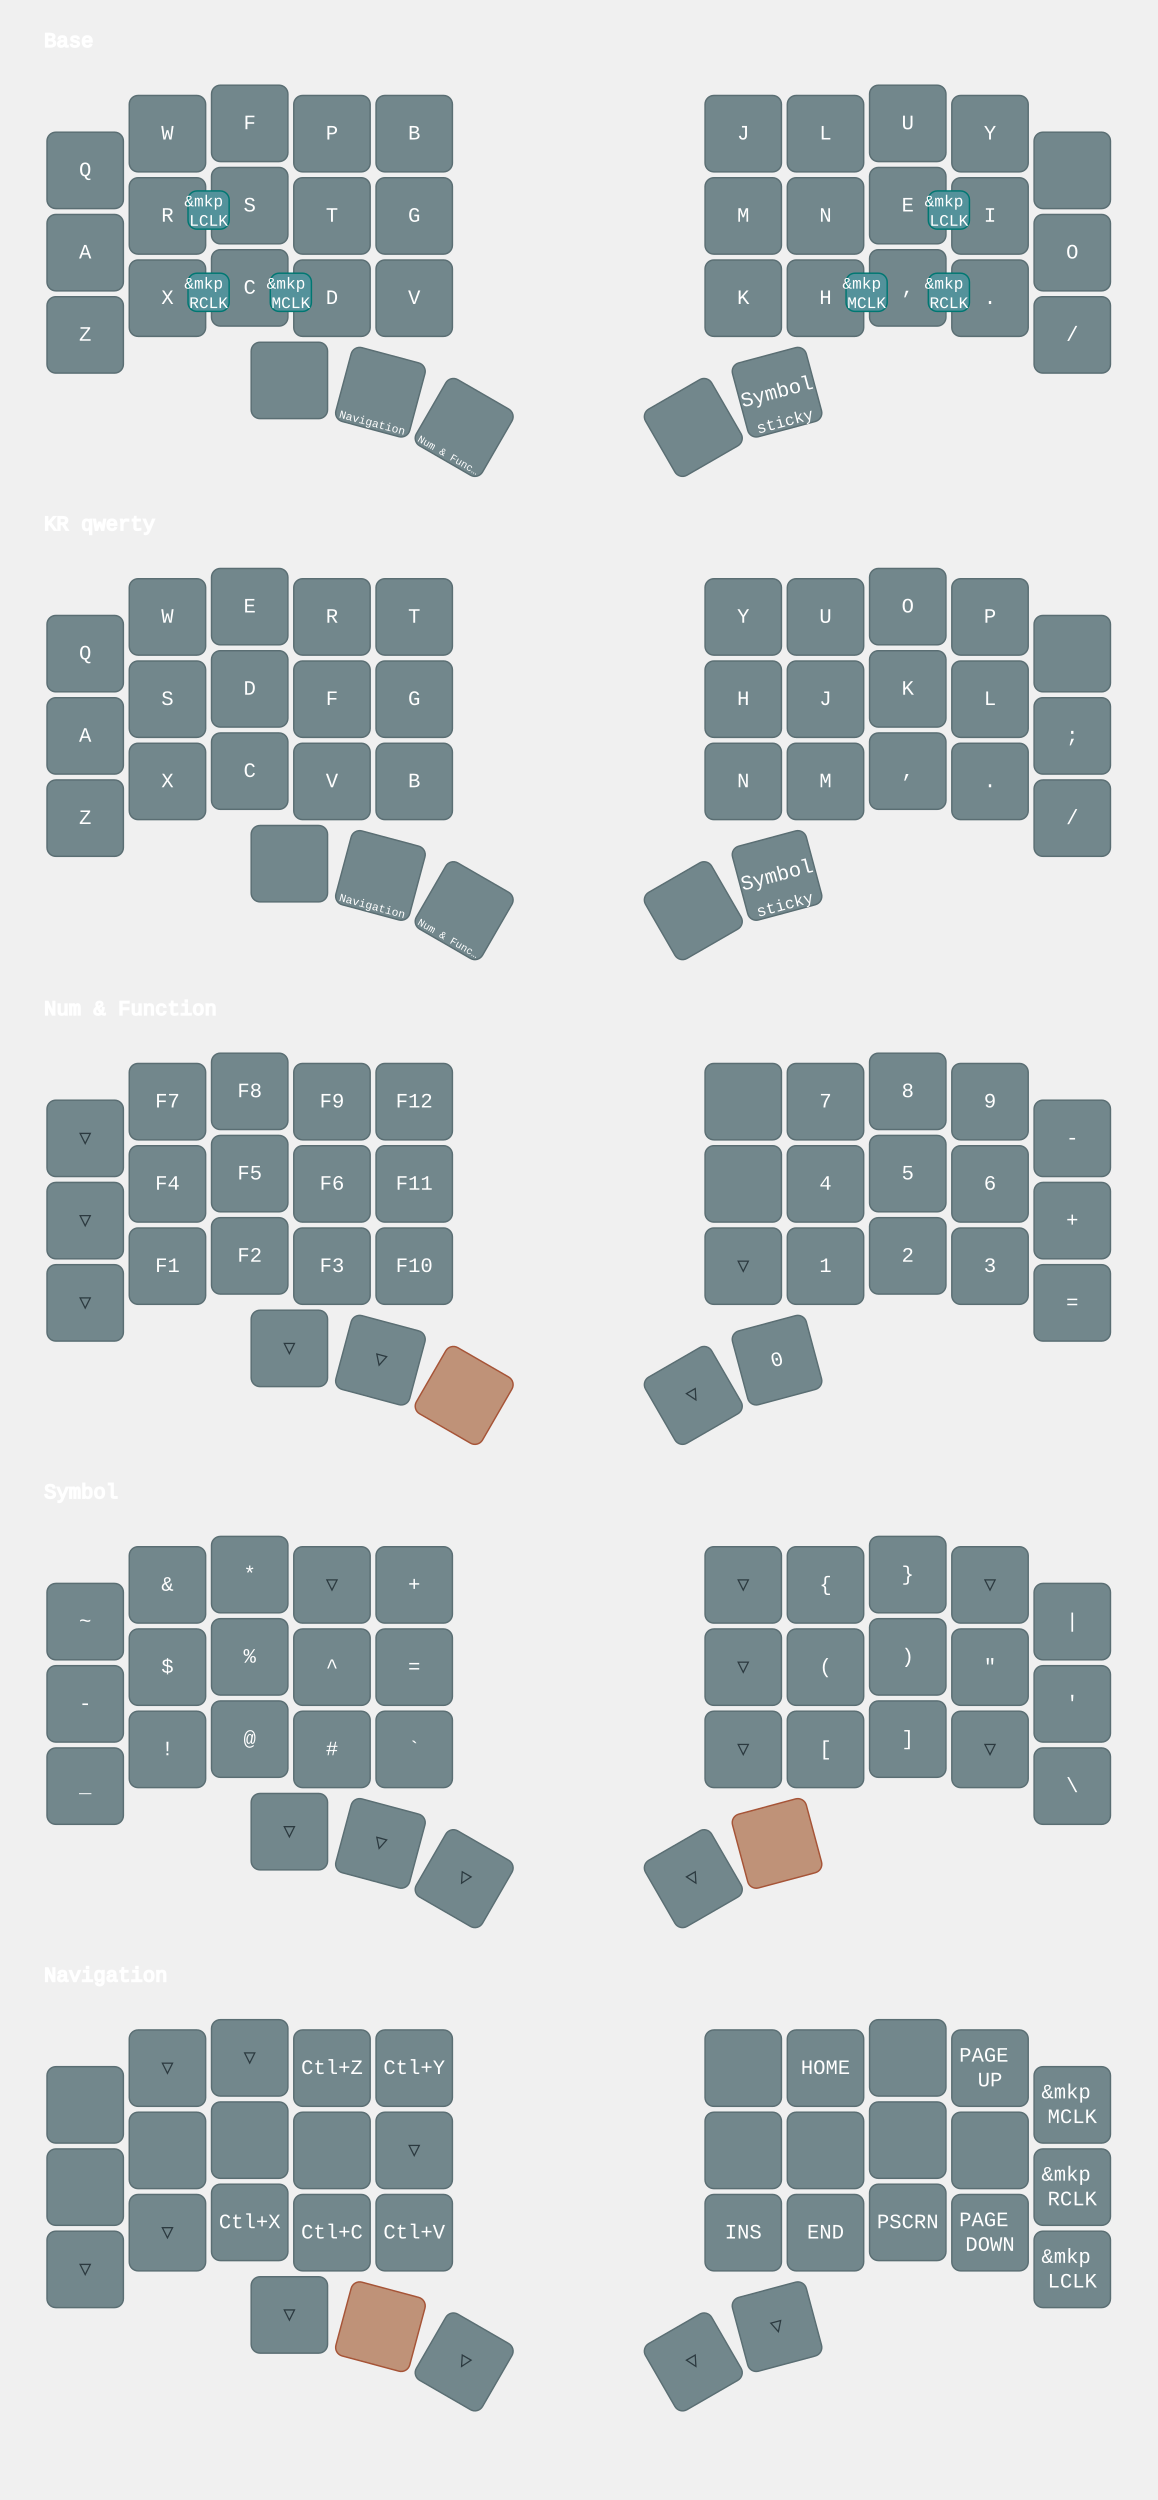
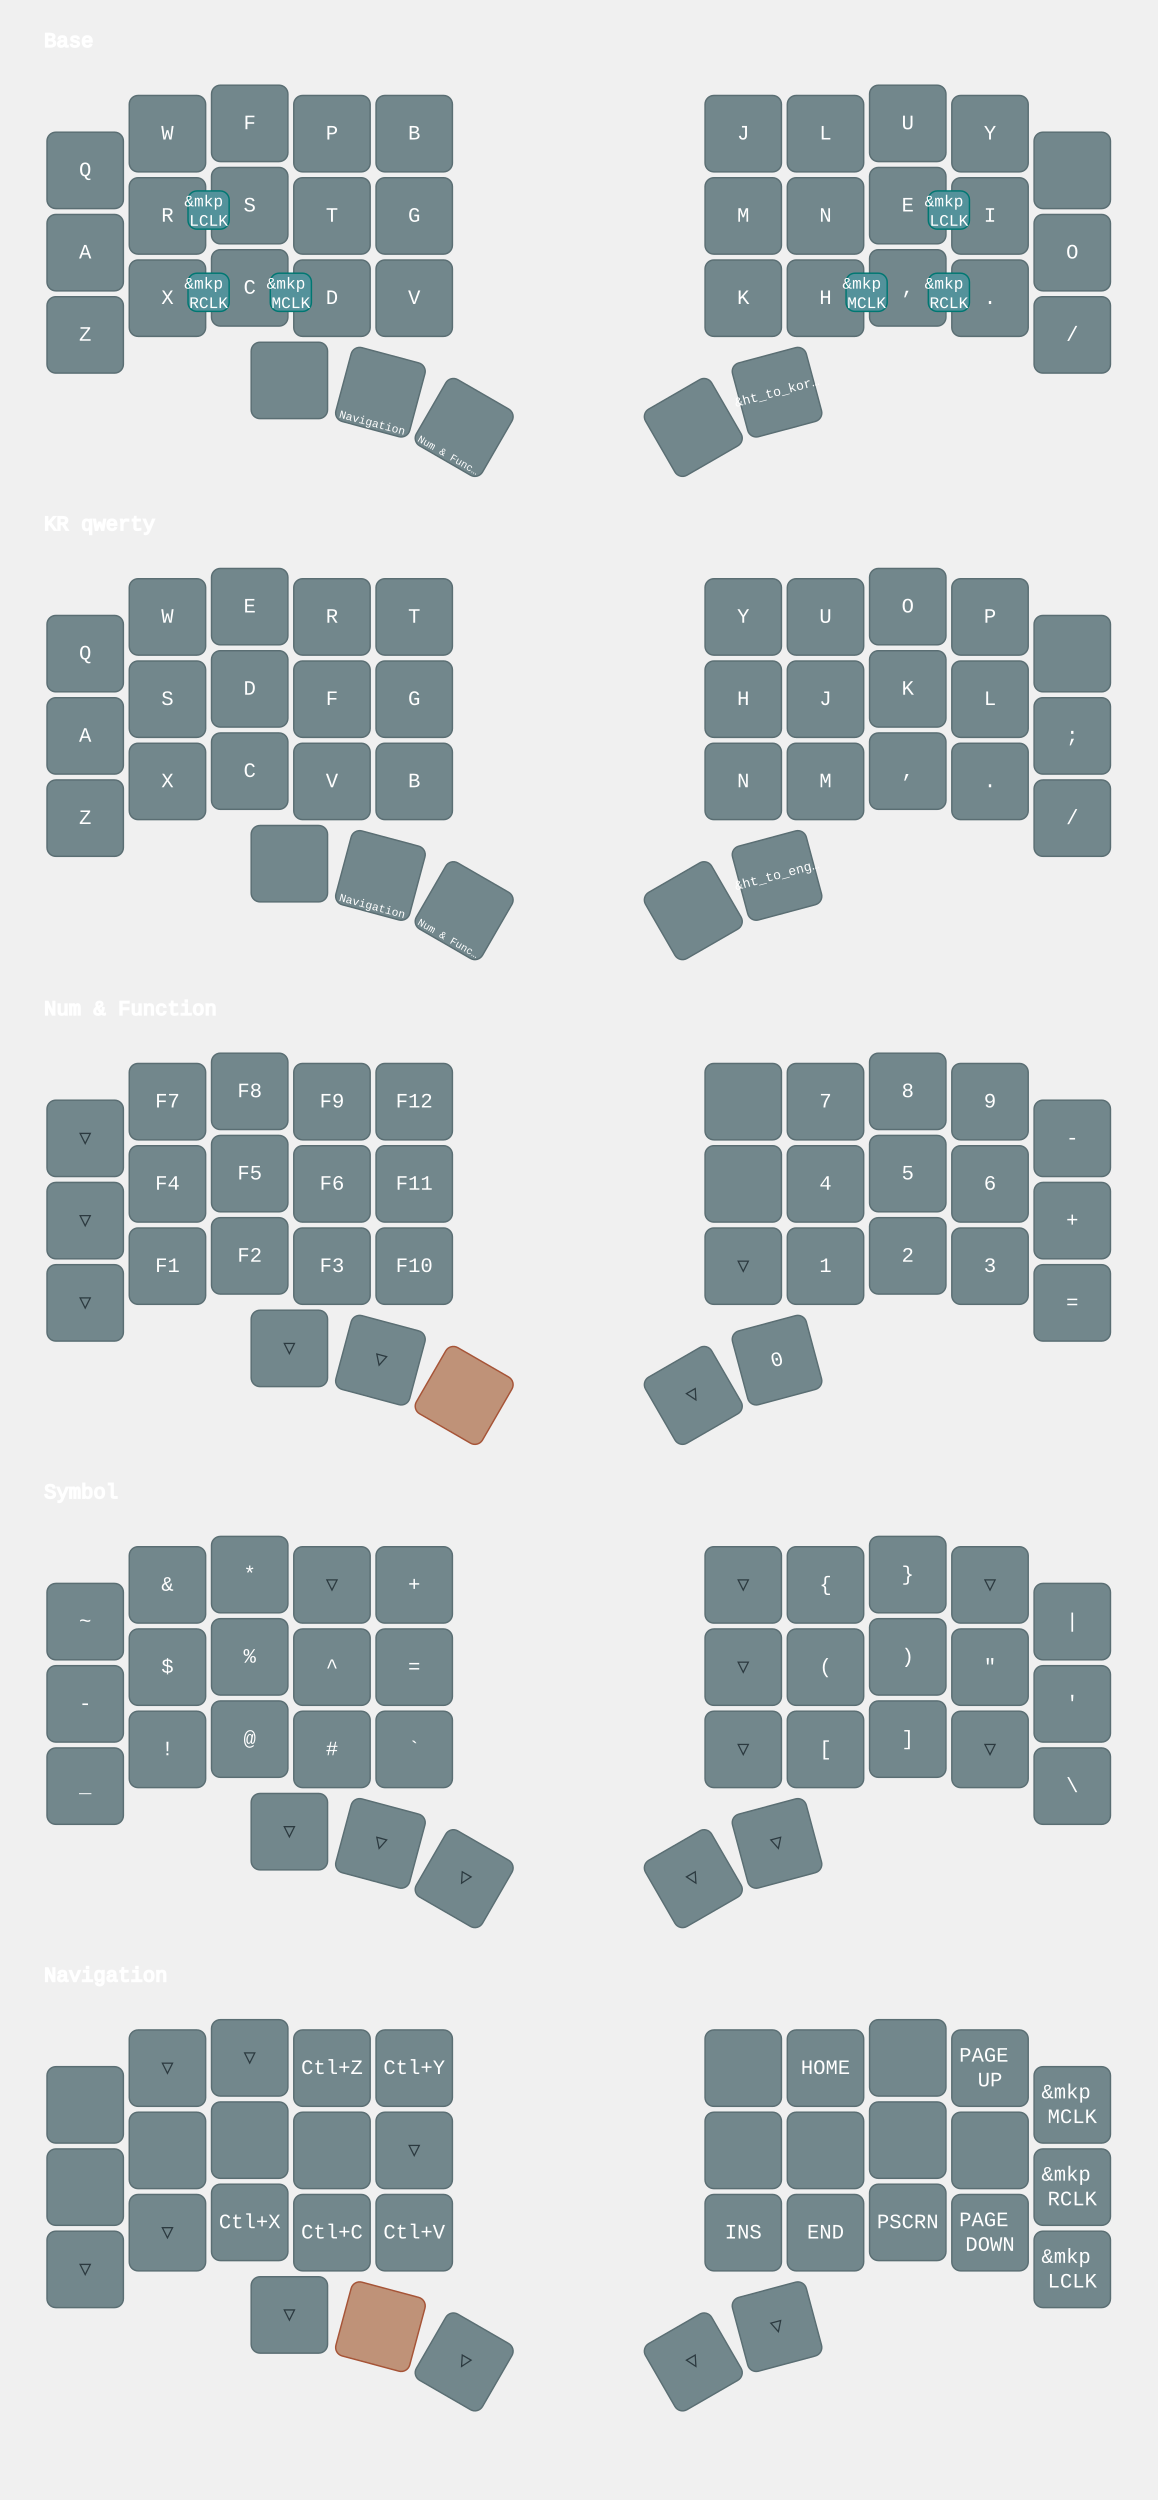
<svg xmlns="http://www.w3.org/2000/svg" xmlns:xlink="http://www.w3.org/1999/xlink" width="788" height="1702" viewBox="0 0 788 1702" class="keymap">
  <defs>/* start glyphs */
<svg id="mdi:apple-keyboard-caps">
      <svg id="mdi-apple-keyboard-caps" viewBox="0 0 24 24">
        <path d="M15,14V8H17.17L12,2.83L6.83,8H9V14H15M12,0L22,10H17V16H7V10H2L12,0M7,18H17V24H7V18M15,20H9V22H15V20Z" />
      </svg>
    </svg>
    <svg id="mdi:apple-keyboard-command">
      <svg id="mdi-apple-keyboard-command" viewBox="0 0 24 24">
        <path d="M6,2A4,4 0 0,1 10,6V8H14V6A4,4 0 0,1 18,2A4,4 0 0,1 22,6A4,4 0 0,1 18,10H16V14H18A4,4 0 0,1 22,18A4,4 0 0,1 18,22A4,4 0 0,1 14,18V16H10V18A4,4 0 0,1 6,22A4,4 0 0,1 2,18A4,4 0 0,1 6,14H8V10H6A4,4 0 0,1 2,6A4,4 0 0,1 6,2M16,18A2,2 0 0,0 18,20A2,2 0 0,0 20,18A2,2 0 0,0 18,16H16V18M14,10H10V14H14V10M6,16A2,2 0 0,0 4,18A2,2 0 0,0 6,20A2,2 0 0,0 8,18V16H6M8,6A2,2 0 0,0 6,4A2,2 0 0,0 4,6A2,2 0 0,0 6,8H8V6M18,8A2,2 0 0,0 20,6A2,2 0 0,0 18,4A2,2 0 0,0 16,6V8H18Z" />
      </svg>
    </svg>
    <svg id="mdi:apple-keyboard-control">
      <svg id="mdi-apple-keyboard-control" viewBox="0 0 24 24">
        <path d="M19.78,11.78L18.36,13.19L12,6.83L5.64,13.19L4.22,11.78L12,4L19.78,11.78Z" />
      </svg>
    </svg>
    <svg id="mdi:apple-keyboard-option">
      <svg id="mdi-apple-keyboard-option" viewBox="0 0 24 24">
        <path d="M3,4H9.11L16.15,18H21V20H14.88L7.84,6H3V4M14,4H21V6H14V4Z" />
      </svg>
    </svg>
    <svg id="mdi:apple-keyboard-shift">
      <svg id="mdi-apple-keyboard-shift" viewBox="0 0 24 24">
        <path d="M15,18V12H17.17L12,6.83L6.83,12H9V18H15M12,4L22,14H17V20H7V14H2L12,4Z" />
      </svg>
    </svg>
    <svg id="mdi:arrow-down-bold">
      <svg id="mdi-arrow-down-bold" viewBox="0 0 24 24">
        <path d="M9,4H15V12H19.84L12,19.84L4.16,12H9V4Z" />
      </svg>
    </svg>
    <svg id="mdi:arrow-left-bold">
      <svg id="mdi-arrow-left-bold" viewBox="0 0 24 24">
        <path d="M20,9V15H12V19.84L4.16,12L12,4.16V9H20Z" />
      </svg>
    </svg>
    <svg id="mdi:arrow-right-bold">
      <svg id="mdi-arrow-right-bold" viewBox="0 0 24 24">
        <path d="M4,15V9H12V4.16L19.84,12L12,19.84V15H4Z" />
      </svg>
    </svg>
    <svg id="mdi:arrow-up-bold">
      <svg id="mdi-arrow-up-bold" viewBox="0 0 24 24">
        <path d="M15,20H9V12H4.16L12,4.16L19.84,12H15V20Z" />
      </svg>
    </svg>
    <svg id="mdi:backspace">
      <svg id="mdi-backspace" viewBox="0 0 24 24">
        <path d="M22,3H7C6.31,3 5.77,3.35 5.41,3.88L0,12L5.41,20.11C5.77,20.64 6.31,21 7,21H22A2,2 0 0,0 24,19V5A2,2 0 0,0 22,3M19,15.59L17.59,17L14,13.41L10.41,17L9,15.59L12.59,12L9,8.41L10.41,7L14,10.59L17.59,7L19,8.41L15.41,12" />
      </svg>
    </svg>
    <svg id="mdi:backspace-reverse-outline">
      <svg id="mdi-backspace-reverse-outline" viewBox="0 0 24 24">
        <path d="M5,15.59L6.41,17L10,13.41L13.59,17L15,15.59L11.41,12L15,8.41L13.59,7L10,10.59L6.41,7L5,8.41L8.59,12L5,15.59M2,3A2,2 0 0,0 0,5V19A2,2 0 0,0 2,21H17C17.69,21 18.23,20.64 18.59,20.11L24,12L18.59,3.88C18.23,3.35 17.69,3 17,3H2M2,5H17L21.72,12L17,19H2V5Z" />
      </svg>
    </svg>
    <svg id="mdi:keyboard-esc">
      <svg id="mdi-keyboard-esc" viewBox="0 0 24 24">
        <path d="M1 7H7V9H3V11H7V13H3V15H7V17H1V7M11 7H15V9H11V11H13C14.11 11 15 11.9 15 13V15C15 16.11 14.11 17 13 17H9V15H13V13H11C9.9 13 9 12.11 9 11V9C9 7.9 9.9 7 11 7M19 7H21C22.11 7 23 7.9 23 9V10H21V9H19V15H21V14H23V15C23 16.11 22.11 17 21 17H19C17.9 17 17 16.11 17 15V9C17 7.9 17.9 7 19 7Z" />
      </svg>
    </svg>
    <svg id="mdi:keyboard-return">
      <svg id="mdi-keyboard-return" viewBox="0 0 24 24">
        <path d="M19,7V11H5.83L9.41,7.41L8,6L2,12L8,18L9.41,16.58L5.83,13H21V7H19Z" />
      </svg>
    </svg>
    <svg id="mdi:keyboard-space">
      <svg id="mdi-keyboard-space" viewBox="0 0 24 24">
        <path d="M3 15H5V19H19V15H21V19C21 20.1 20.1 21 19 21H5C3.9 21 3 20.1 3 19V15Z" />
      </svg>
    </svg>
    <svg id="mdi:keyboard-tab">
      <svg id="mdi-keyboard-tab" viewBox="0 0 24 24">
        <path d="M20,18H22V6H20M11.59,7.41L15.17,11H1V13H15.17L11.59,16.58L13,18L19,12L13,6L11.59,7.41Z" />
      </svg>
    </svg>
  </defs>/* end glyphs */
<style>/* inherit to force styles through use tags */
svg path {
    fill: inherit;
}

/* font and background color specifications */
svg.keymap {
    font-family: Menlo,SFMono-Regular,Consolas,Liberation Mono,monospace;
    font-size: 14px;
    font-kerning: normal;
    text-rendering: optimizeLegibility;
    fill: #FFF;
    background: #141F26;
}

/* default key styling */
rect.key {
    fill: #72878C;
    stroke: #5A6E73;
    stroke-width: 1;
}

/* default key side styling, only used is draw_key_sides is set */
rect.side {
    filter: brightness(90%);
}

/* color accent for combo boxes */
rect.combo, rect.combo-separate {
    fill: #54929b;
    stroke: #007772;
}

/* color accent for held keys */
rect.held, rect.combo.held {
    stroke: #A65437;
    fill: #BF9278;
    line-height: 2;
}

/* color accent for ghost (optional) keys */
rect.ghost, rect.combo.ghost {
    stroke-dasharray: 4, 4;
    stroke-width: 2;
}

text {
    text-anchor: middle;
    dominant-baseline: middle;
}

/* styling for layer labels */
text.label {
    text-anchor: start;
    stroke: white;
    paint-order: stroke;
}

/* styling for combo tap, and key hold/shifted label text */
text.combo, text.hold, text.shifted {
    font-size: 11px;
}

text.hold {
    text-anchor: middle;
    dominant-baseline: auto;
}

text.shifted {
    text-anchor: middle;
    dominant-baseline: hanging;
}

/* styling for hold/shifted label text in combo box */
text.combo.hold, text.combo.shifted {
    font-size: 8px;
}

/* lighter symbol for transparent keys */
text.trans {
    fill: #2C3A40;
}

/* styling for combo dendrons */
path.combo {
    stroke-width: 1;
    stroke: gray;
    fill: none;
}

/* Start Tabler Icons Cleanup */
/* cannot use height/width with glyphs */
.icon-tabler &gt; path {
    fill: inherit;
    stroke: inherit;
    stroke-width: 2;
}
/* hide tabler's default box */
.icon-tabler &gt; path[stroke="none"][fill="none"] {
    visibility: hidden;
}
/* End Tabler Icons Cleanup */
</style>
  <g transform="translate(30, 0)" class="layer-Base">
    <text x="0" y="28" class="label" id="Base">Base</text>
    <g transform="translate(0, 56)">
      <g transform="translate(28, 60)" class="key keypos-0">
        <rect rx="6" ry="6" x="-26" y="-26" width="52" height="52" class="key" />
        <text x="0" y="0" class="key tap">Q</text>
      </g>
      <g transform="translate(84, 35)" class="key keypos-1">
        <rect rx="6" ry="6" x="-26" y="-26" width="52" height="52" class="key" />
        <text x="0" y="0" class="key tap">W</text>
      </g>
      <g transform="translate(140, 28)" class="key keypos-2">
        <rect rx="6" ry="6" x="-26" y="-26" width="52" height="52" class="key" />
        <text x="0" y="0" class="key tap">F</text>
      </g>
      <g transform="translate(196, 35)" class="key keypos-3">
        <rect rx="6" ry="6" x="-26" y="-26" width="52" height="52" class="key" />
        <text x="0" y="0" class="key tap">P</text>
      </g>
      <g transform="translate(252, 35)" class="key keypos-4">
        <rect rx="6" ry="6" x="-26" y="-26" width="52" height="52" class="key" />
        <text x="0" y="0" class="key tap">B</text>
      </g>
      <g transform="translate(476, 35)" class="key keypos-5">
        <rect rx="6" ry="6" x="-26" y="-26" width="52" height="52" class="key" />
        <text x="0" y="0" class="key tap">J</text>
      </g>
      <g transform="translate(532, 35)" class="key keypos-6">
        <rect rx="6" ry="6" x="-26" y="-26" width="52" height="52" class="key" />
        <text x="0" y="0" class="key tap">L</text>
      </g>
      <g transform="translate(588, 28)" class="key keypos-7">
        <rect rx="6" ry="6" x="-26" y="-26" width="52" height="52" class="key" />
        <text x="0" y="0" class="key tap">U</text>
      </g>
      <g transform="translate(644, 35)" class="key keypos-8">
        <rect rx="6" ry="6" x="-26" y="-26" width="52" height="52" class="key" />
        <text x="0" y="0" class="key tap">Y</text>
      </g>
      <g transform="translate(700, 60)" class="key backspace keypos-9">
        <rect rx="6" ry="6" x="-26" y="-26" width="52" height="52" class="key backspace" />
        <use href="#mdi:backspace" xlink:href="#mdi:backspace" x="-7" y="-7" height="14" width="14.0" class="key backspace tap glyph mdi:backspace" />
      </g>
      <g transform="translate(28, 116)" class="key keypos-10">
        <rect rx="6" ry="6" x="-26" y="-26" width="52" height="52" class="key" />
        <text x="0" y="0" class="key tap">A</text>
        <use href="#mdi:apple-keyboard-command" xlink:href="#mdi:apple-keyboard-command" x="-6" y="12" height="12" width="12.0" class="key hold glyph mdi:apple-keyboard-command" />
      </g>
      <g transform="translate(84, 91)" class="key keypos-11">
        <rect rx="6" ry="6" x="-26" y="-26" width="52" height="52" class="key" />
        <text x="0" y="0" class="key tap">R</text>
        <use href="#mdi:apple-keyboard-option" xlink:href="#mdi:apple-keyboard-option" x="-6" y="12" height="12" width="12.0" class="key hold glyph mdi:apple-keyboard-option" />
      </g>
      <g transform="translate(140, 84)" class="key keypos-12">
        <rect rx="6" ry="6" x="-26" y="-26" width="52" height="52" class="key" />
        <text x="0" y="0" class="key tap">S</text>
        <use href="#mdi:apple-keyboard-control" xlink:href="#mdi:apple-keyboard-control" x="-6" y="12" height="12" width="12.0" class="key hold glyph mdi:apple-keyboard-control" />
      </g>
      <g transform="translate(196, 91)" class="key keypos-13">
        <rect rx="6" ry="6" x="-26" y="-26" width="52" height="52" class="key" />
        <text x="0" y="0" class="key tap">T</text>
        <use href="#mdi:apple-keyboard-shift" xlink:href="#mdi:apple-keyboard-shift" x="-6" y="12" height="12" width="12.0" class="key hold glyph mdi:apple-keyboard-shift" />
      </g>
      <g transform="translate(252, 91)" class="key keypos-14">
        <rect rx="6" ry="6" x="-26" y="-26" width="52" height="52" class="key" />
        <text x="0" y="0" class="key tap">G</text>
      </g>
      <g transform="translate(476, 91)" class="key keypos-15">
        <rect rx="6" ry="6" x="-26" y="-26" width="52" height="52" class="key" />
        <text x="0" y="0" class="key tap">M</text>
      </g>
      <g transform="translate(532, 91)" class="key keypos-16">
        <rect rx="6" ry="6" x="-26" y="-26" width="52" height="52" class="key" />
        <text x="0" y="0" class="key tap">N</text>
        <use href="#mdi:apple-keyboard-shift" xlink:href="#mdi:apple-keyboard-shift" x="-6" y="12" height="12" width="12.0" class="key hold glyph mdi:apple-keyboard-shift" />
      </g>
      <g transform="translate(588, 84)" class="key keypos-17">
        <rect rx="6" ry="6" x="-26" y="-26" width="52" height="52" class="key" />
        <text x="0" y="0" class="key tap">E</text>
        <use href="#mdi:apple-keyboard-control" xlink:href="#mdi:apple-keyboard-control" x="-6" y="12" height="12" width="12.0" class="key hold glyph mdi:apple-keyboard-control" />
      </g>
      <g transform="translate(644, 91)" class="key keypos-18">
        <rect rx="6" ry="6" x="-26" y="-26" width="52" height="52" class="key" />
        <text x="0" y="0" class="key tap">I</text>
        <use href="#mdi:apple-keyboard-option" xlink:href="#mdi:apple-keyboard-option" x="-6" y="12" height="12" width="12.0" class="key hold glyph mdi:apple-keyboard-option" />
      </g>
      <g transform="translate(700, 116)" class="key keypos-19">
        <rect rx="6" ry="6" x="-26" y="-26" width="52" height="52" class="key" />
        <text x="0" y="0" class="key tap">O</text>
        <use href="#mdi:apple-keyboard-command" xlink:href="#mdi:apple-keyboard-command" x="-6" y="12" height="12" width="12.0" class="key hold glyph mdi:apple-keyboard-command" />
      </g>
      <g transform="translate(28, 172)" class="key keypos-20">
        <rect rx="6" ry="6" x="-26" y="-26" width="52" height="52" class="key" />
        <text x="0" y="0" class="key tap">Z</text>
      </g>
      <g transform="translate(84, 147)" class="key keypos-21">
        <rect rx="6" ry="6" x="-26" y="-26" width="52" height="52" class="key" />
        <text x="0" y="0" class="key tap">X</text>
      </g>
      <g transform="translate(140, 140)" class="key keypos-22">
        <rect rx="6" ry="6" x="-26" y="-26" width="52" height="52" class="key" />
        <text x="0" y="0" class="key tap">C</text>
      </g>
      <g transform="translate(196, 147)" class="key keypos-23">
        <rect rx="6" ry="6" x="-26" y="-26" width="52" height="52" class="key" />
        <text x="0" y="0" class="key tap">D</text>
      </g>
      <g transform="translate(252, 147)" class="key keypos-24">
        <rect rx="6" ry="6" x="-26" y="-26" width="52" height="52" class="key" />
        <text x="0" y="0" class="key tap">V</text>
      </g>
      <g transform="translate(476, 147)" class="key keypos-25">
        <rect rx="6" ry="6" x="-26" y="-26" width="52" height="52" class="key" />
        <text x="0" y="0" class="key tap">K</text>
      </g>
      <g transform="translate(532, 147)" class="key keypos-26">
        <rect rx="6" ry="6" x="-26" y="-26" width="52" height="52" class="key" />
        <text x="0" y="0" class="key tap">H</text>
      </g>
      <g transform="translate(588, 140)" class="key keypos-27">
        <rect rx="6" ry="6" x="-26" y="-26" width="52" height="52" class="key" />
        <text x="0" y="0" class="key tap">,</text>
      </g>
      <g transform="translate(644, 147)" class="key keypos-28">
        <rect rx="6" ry="6" x="-26" y="-26" width="52" height="52" class="key" />
        <text x="0" y="0" class="key tap">.</text>
      </g>
      <g transform="translate(700, 172)" class="key keypos-29">
        <rect rx="6" ry="6" x="-26" y="-26" width="52" height="52" class="key" />
        <text x="0" y="0" class="key tap">/</text>
      </g>
      <g transform="translate(167, 203)" class="key keypos-30">
        <rect rx="6" ry="6" x="-26" y="-26" width="52" height="52" class="key" />
        <use href="#mdi:keyboard-esc" xlink:href="#mdi:keyboard-esc" x="-7" y="-7" height="14" width="14.0" class="key tap glyph mdi:keyboard-esc" />
      </g>
      <g transform="translate(229, 211) rotate(15.0)" class="key keypos-31">
        <rect rx="6" ry="6" x="-26" y="-26" width="52" height="52" class="key" />
        <use href="#mdi:keyboard-space" xlink:href="#mdi:keyboard-space" x="-7" y="-7" height="14" width="14.0" class="key tap glyph mdi:keyboard-space" />
        <a href="#Navigation">
          <text x="0" y="24" class="key hold layer-activator">
            <tspan style="font-size: 70%">Navigation</tspan>
          </text>
        </a>
      </g>
      <g transform="translate(286, 235) rotate(30.0)" class="key keypos-32">
        <rect rx="6" ry="6" x="-26" y="-26" width="52" height="52" class="key" />
        <use href="#mdi:keyboard-tab" xlink:href="#mdi:keyboard-tab" x="-7" y="-7" height="14" width="14.0" class="key tap glyph mdi:keyboard-tab" />
        <a href="#Num--Function">
          <text x="0" y="24" class="key hold layer-activator">
            <tspan style="font-size: 64%">Num &amp; Func…</tspan>
          </text>
        </a>
      </g>
      <g transform="translate(442, 235) rotate(-30.0)" class="key enter keypos-33">
        <rect rx="6" ry="6" x="-26" y="-26" width="52" height="52" class="key enter" />
        <use href="#mdi:keyboard-return" xlink:href="#mdi:keyboard-return" x="-7" y="-7" height="14" width="14.0" class="key enter tap glyph mdi:keyboard-return" />
      </g>
      <g transform="translate(499, 211) rotate(-15.0)" class="key keypos-34">
        <rect rx="6" ry="6" x="-26" y="-26" width="52" height="52" class="key" />
-         <a href="#Symbol">
-           <text x="0" y="0" class="key tap layer-activator">Symbol</text>
-         </a>
-         <text x="0" y="24" class="key hold">sticky</text>
+         <text x="0" y="0" class="key tap">
+           <tspan style="font-size: 64%">&amp;ht_to_kor…</tspan>
+         </text>
      </g>
      <g class="combo combopos-0">
        <rect rx="6" ry="6" x="98" y="74" width="28" height="26" class="combo" />
        <text x="112" y="88" class="combo tap">
          <tspan x="112" dy="-0.6em">&amp;mkp</tspan>
          <tspan x="112" dy="1.2em">LCLK</tspan>
        </text>
      </g>
      <g class="combo combopos-1">
        <rect rx="6" ry="6" x="98" y="130" width="28" height="26" class="combo" />
        <text x="112" y="144" class="combo tap">
          <tspan x="112" dy="-0.6em">&amp;mkp</tspan>
          <tspan x="112" dy="1.2em">RCLK</tspan>
        </text>
      </g>
      <g class="combo combopos-2">
        <rect rx="6" ry="6" x="154" y="130" width="28" height="26" class="combo" />
        <text x="168" y="144" class="combo tap">
          <tspan x="168" dy="-0.6em">&amp;mkp</tspan>
          <tspan x="168" dy="1.2em">MCLK</tspan>
        </text>
      </g>
      <g class="combo combopos-3">
        <rect rx="6" ry="6" x="602" y="74" width="28" height="26" class="combo" />
        <text x="616" y="88" class="combo tap">
          <tspan x="616" dy="-0.6em">&amp;mkp</tspan>
          <tspan x="616" dy="1.2em">LCLK</tspan>
        </text>
      </g>
      <g class="combo combopos-4">
        <rect rx="6" ry="6" x="602" y="130" width="28" height="26" class="combo" />
        <text x="616" y="144" class="combo tap">
          <tspan x="616" dy="-0.6em">&amp;mkp</tspan>
          <tspan x="616" dy="1.2em">RCLK</tspan>
        </text>
      </g>
      <g class="combo combopos-5">
        <rect rx="6" ry="6" x="546" y="130" width="28" height="26" class="combo" />
        <text x="560" y="144" class="combo tap">
          <tspan x="560" dy="-0.6em">&amp;mkp</tspan>
          <tspan x="560" dy="1.2em">MCLK</tspan>
        </text>
      </g>
    </g>
  </g>
  <g transform="translate(30, 329)" class="layer-KR qwerty">
    <text x="0" y="28" class="label" id="KR-qwerty">KR qwerty</text>
    <g transform="translate(0, 56)">
      <g transform="translate(28, 60)" class="key keypos-0">
        <rect rx="6" ry="6" x="-26" y="-26" width="52" height="52" class="key" />
        <text x="0" y="0" class="key tap">Q</text>
      </g>
      <g transform="translate(84, 35)" class="key keypos-1">
        <rect rx="6" ry="6" x="-26" y="-26" width="52" height="52" class="key" />
        <text x="0" y="0" class="key tap">W</text>
      </g>
      <g transform="translate(140, 28)" class="key keypos-2">
        <rect rx="6" ry="6" x="-26" y="-26" width="52" height="52" class="key" />
        <text x="0" y="0" class="key tap">E</text>
      </g>
      <g transform="translate(196, 35)" class="key keypos-3">
        <rect rx="6" ry="6" x="-26" y="-26" width="52" height="52" class="key" />
        <text x="0" y="0" class="key tap">R</text>
      </g>
      <g transform="translate(252, 35)" class="key keypos-4">
        <rect rx="6" ry="6" x="-26" y="-26" width="52" height="52" class="key" />
        <text x="0" y="0" class="key tap">T</text>
      </g>
      <g transform="translate(476, 35)" class="key keypos-5">
        <rect rx="6" ry="6" x="-26" y="-26" width="52" height="52" class="key" />
        <text x="0" y="0" class="key tap">Y</text>
      </g>
      <g transform="translate(532, 35)" class="key keypos-6">
        <rect rx="6" ry="6" x="-26" y="-26" width="52" height="52" class="key" />
        <text x="0" y="0" class="key tap">U</text>
      </g>
      <g transform="translate(588, 28)" class="key keypos-7">
        <rect rx="6" ry="6" x="-26" y="-26" width="52" height="52" class="key" />
        <text x="0" y="0" class="key tap">O</text>
      </g>
      <g transform="translate(644, 35)" class="key keypos-8">
        <rect rx="6" ry="6" x="-26" y="-26" width="52" height="52" class="key" />
        <text x="0" y="0" class="key tap">P</text>
      </g>
      <g transform="translate(700, 60)" class="key backspace keypos-9">
        <rect rx="6" ry="6" x="-26" y="-26" width="52" height="52" class="key backspace" />
        <use href="#mdi:backspace" xlink:href="#mdi:backspace" x="-7" y="-7" height="14" width="14.0" class="key backspace tap glyph mdi:backspace" />
      </g>
      <g transform="translate(28, 116)" class="key keypos-10">
        <rect rx="6" ry="6" x="-26" y="-26" width="52" height="52" class="key" />
        <text x="0" y="0" class="key tap">A</text>
        <use href="#mdi:apple-keyboard-command" xlink:href="#mdi:apple-keyboard-command" x="-6" y="12" height="12" width="12.0" class="key hold glyph mdi:apple-keyboard-command" />
      </g>
      <g transform="translate(84, 91)" class="key keypos-11">
        <rect rx="6" ry="6" x="-26" y="-26" width="52" height="52" class="key" />
        <text x="0" y="0" class="key tap">S</text>
        <use href="#mdi:apple-keyboard-option" xlink:href="#mdi:apple-keyboard-option" x="-6" y="12" height="12" width="12.0" class="key hold glyph mdi:apple-keyboard-option" />
      </g>
      <g transform="translate(140, 84)" class="key keypos-12">
        <rect rx="6" ry="6" x="-26" y="-26" width="52" height="52" class="key" />
        <text x="0" y="0" class="key tap">D</text>
        <use href="#mdi:apple-keyboard-control" xlink:href="#mdi:apple-keyboard-control" x="-6" y="12" height="12" width="12.0" class="key hold glyph mdi:apple-keyboard-control" />
      </g>
      <g transform="translate(196, 91)" class="key keypos-13">
        <rect rx="6" ry="6" x="-26" y="-26" width="52" height="52" class="key" />
        <text x="0" y="0" class="key tap">F</text>
        <use href="#mdi:apple-keyboard-shift" xlink:href="#mdi:apple-keyboard-shift" x="-6" y="12" height="12" width="12.0" class="key hold glyph mdi:apple-keyboard-shift" />
      </g>
      <g transform="translate(252, 91)" class="key keypos-14">
        <rect rx="6" ry="6" x="-26" y="-26" width="52" height="52" class="key" />
        <text x="0" y="0" class="key tap">G</text>
      </g>
      <g transform="translate(476, 91)" class="key keypos-15">
        <rect rx="6" ry="6" x="-26" y="-26" width="52" height="52" class="key" />
        <text x="0" y="0" class="key tap">H</text>
      </g>
      <g transform="translate(532, 91)" class="key keypos-16">
        <rect rx="6" ry="6" x="-26" y="-26" width="52" height="52" class="key" />
        <text x="0" y="0" class="key tap">J</text>
        <use href="#mdi:apple-keyboard-shift" xlink:href="#mdi:apple-keyboard-shift" x="-6" y="12" height="12" width="12.0" class="key hold glyph mdi:apple-keyboard-shift" />
      </g>
      <g transform="translate(588, 84)" class="key keypos-17">
        <rect rx="6" ry="6" x="-26" y="-26" width="52" height="52" class="key" />
        <text x="0" y="0" class="key tap">K</text>
        <use href="#mdi:apple-keyboard-control" xlink:href="#mdi:apple-keyboard-control" x="-6" y="12" height="12" width="12.0" class="key hold glyph mdi:apple-keyboard-control" />
      </g>
      <g transform="translate(644, 91)" class="key keypos-18">
        <rect rx="6" ry="6" x="-26" y="-26" width="52" height="52" class="key" />
        <text x="0" y="0" class="key tap">L</text>
        <use href="#mdi:apple-keyboard-option" xlink:href="#mdi:apple-keyboard-option" x="-6" y="12" height="12" width="12.0" class="key hold glyph mdi:apple-keyboard-option" />
      </g>
      <g transform="translate(700, 116)" class="key keypos-19">
        <rect rx="6" ry="6" x="-26" y="-26" width="52" height="52" class="key" />
        <text x="0" y="0" class="key tap">;</text>
        <use href="#mdi:apple-keyboard-command" xlink:href="#mdi:apple-keyboard-command" x="-6" y="12" height="12" width="12.0" class="key hold glyph mdi:apple-keyboard-command" />
      </g>
      <g transform="translate(28, 172)" class="key keypos-20">
        <rect rx="6" ry="6" x="-26" y="-26" width="52" height="52" class="key" />
        <text x="0" y="0" class="key tap">Z</text>
      </g>
      <g transform="translate(84, 147)" class="key keypos-21">
        <rect rx="6" ry="6" x="-26" y="-26" width="52" height="52" class="key" />
        <text x="0" y="0" class="key tap">X</text>
      </g>
      <g transform="translate(140, 140)" class="key keypos-22">
        <rect rx="6" ry="6" x="-26" y="-26" width="52" height="52" class="key" />
        <text x="0" y="0" class="key tap">C</text>
      </g>
      <g transform="translate(196, 147)" class="key keypos-23">
        <rect rx="6" ry="6" x="-26" y="-26" width="52" height="52" class="key" />
        <text x="0" y="0" class="key tap">V</text>
      </g>
      <g transform="translate(252, 147)" class="key keypos-24">
        <rect rx="6" ry="6" x="-26" y="-26" width="52" height="52" class="key" />
        <text x="0" y="0" class="key tap">B</text>
      </g>
      <g transform="translate(476, 147)" class="key keypos-25">
        <rect rx="6" ry="6" x="-26" y="-26" width="52" height="52" class="key" />
        <text x="0" y="0" class="key tap">N</text>
      </g>
      <g transform="translate(532, 147)" class="key keypos-26">
        <rect rx="6" ry="6" x="-26" y="-26" width="52" height="52" class="key" />
        <text x="0" y="0" class="key tap">M</text>
      </g>
      <g transform="translate(588, 140)" class="key keypos-27">
        <rect rx="6" ry="6" x="-26" y="-26" width="52" height="52" class="key" />
        <text x="0" y="0" class="key tap">,</text>
      </g>
      <g transform="translate(644, 147)" class="key keypos-28">
        <rect rx="6" ry="6" x="-26" y="-26" width="52" height="52" class="key" />
        <text x="0" y="0" class="key tap">.</text>
      </g>
      <g transform="translate(700, 172)" class="key keypos-29">
        <rect rx="6" ry="6" x="-26" y="-26" width="52" height="52" class="key" />
        <text x="0" y="0" class="key tap">/</text>
      </g>
      <g transform="translate(167, 203)" class="key keypos-30">
        <rect rx="6" ry="6" x="-26" y="-26" width="52" height="52" class="key" />
        <use href="#mdi:keyboard-esc" xlink:href="#mdi:keyboard-esc" x="-7" y="-7" height="14" width="14.0" class="key tap glyph mdi:keyboard-esc" />
      </g>
      <g transform="translate(229, 211) rotate(15.0)" class="key keypos-31">
        <rect rx="6" ry="6" x="-26" y="-26" width="52" height="52" class="key" />
        <use href="#mdi:keyboard-space" xlink:href="#mdi:keyboard-space" x="-7" y="-7" height="14" width="14.0" class="key tap glyph mdi:keyboard-space" />
        <a href="#Navigation">
          <text x="0" y="24" class="key hold layer-activator">
            <tspan style="font-size: 70%">Navigation</tspan>
          </text>
        </a>
      </g>
      <g transform="translate(286, 235) rotate(30.0)" class="key keypos-32">
        <rect rx="6" ry="6" x="-26" y="-26" width="52" height="52" class="key" />
        <use href="#mdi:keyboard-tab" xlink:href="#mdi:keyboard-tab" x="-7" y="-7" height="14" width="14.0" class="key tap glyph mdi:keyboard-tab" />
        <a href="#Num--Function">
          <text x="0" y="24" class="key hold layer-activator">
            <tspan style="font-size: 64%">Num &amp; Func…</tspan>
          </text>
        </a>
      </g>
      <g transform="translate(442, 235) rotate(-30.0)" class="key enter keypos-33">
        <rect rx="6" ry="6" x="-26" y="-26" width="52" height="52" class="key enter" />
        <use href="#mdi:keyboard-return" xlink:href="#mdi:keyboard-return" x="-7" y="-7" height="14" width="14.0" class="key enter tap glyph mdi:keyboard-return" />
      </g>
      <g transform="translate(499, 211) rotate(-15.0)" class="key keypos-34">
        <rect rx="6" ry="6" x="-26" y="-26" width="52" height="52" class="key" />
-         <a href="#Symbol">
-           <text x="0" y="0" class="key tap layer-activator">Symbol</text>
-         </a>
-         <text x="0" y="24" class="key hold">sticky</text>
+         <text x="0" y="0" class="key tap">
+           <tspan style="font-size: 64%">&amp;ht_to_eng…</tspan>
+         </text>
      </g>
    </g>
  </g>
  <g transform="translate(30, 659)" class="layer-Num &amp; Function">
    <text x="0" y="28" class="label" id="Num--Function">Num &amp; Function</text>
    <g transform="translate(0, 56)">
      <g transform="translate(28, 60)" class="key trans keypos-0">
        <rect rx="6" ry="6" x="-26" y="-26" width="52" height="52" class="key trans" />
        <text x="0" y="0" class="key trans tap">▽</text>
      </g>
      <g transform="translate(84, 35)" class="key keypos-1">
        <rect rx="6" ry="6" x="-26" y="-26" width="52" height="52" class="key" />
        <text x="0" y="0" class="key tap">F7</text>
      </g>
      <g transform="translate(140, 28)" class="key keypos-2">
        <rect rx="6" ry="6" x="-26" y="-26" width="52" height="52" class="key" />
        <text x="0" y="0" class="key tap">F8</text>
      </g>
      <g transform="translate(196, 35)" class="key keypos-3">
        <rect rx="6" ry="6" x="-26" y="-26" width="52" height="52" class="key" />
        <text x="0" y="0" class="key tap">F9</text>
      </g>
      <g transform="translate(252, 35)" class="key keypos-4">
        <rect rx="6" ry="6" x="-26" y="-26" width="52" height="52" class="key" />
        <text x="0" y="0" class="key tap">F12</text>
      </g>
      <g transform="translate(476, 35)" class="key backspace keypos-5">
        <rect rx="6" ry="6" x="-26" y="-26" width="52" height="52" class="key backspace" />
        <use href="#mdi:backspace" xlink:href="#mdi:backspace" x="-7" y="-7" height="14" width="14.0" class="key backspace tap glyph mdi:backspace" />
      </g>
      <g transform="translate(532, 35)" class="key keypos-6">
        <rect rx="6" ry="6" x="-26" y="-26" width="52" height="52" class="key" />
        <text x="0" y="0" class="key tap">7</text>
      </g>
      <g transform="translate(588, 28)" class="key keypos-7">
        <rect rx="6" ry="6" x="-26" y="-26" width="52" height="52" class="key" />
        <text x="0" y="0" class="key tap">8</text>
      </g>
      <g transform="translate(644, 35)" class="key keypos-8">
        <rect rx="6" ry="6" x="-26" y="-26" width="52" height="52" class="key" />
        <text x="0" y="0" class="key tap">9</text>
      </g>
      <g transform="translate(700, 60)" class="key keypos-9">
        <rect rx="6" ry="6" x="-26" y="-26" width="52" height="52" class="key" />
        <text x="0" y="0" class="key tap">-</text>
      </g>
      <g transform="translate(28, 116)" class="key trans keypos-10">
        <rect rx="6" ry="6" x="-26" y="-26" width="52" height="52" class="key trans" />
        <text x="0" y="0" class="key trans tap">▽</text>
      </g>
      <g transform="translate(84, 91)" class="key keypos-11">
        <rect rx="6" ry="6" x="-26" y="-26" width="52" height="52" class="key" />
        <text x="0" y="0" class="key tap">F4</text>
      </g>
      <g transform="translate(140, 84)" class="key keypos-12">
        <rect rx="6" ry="6" x="-26" y="-26" width="52" height="52" class="key" />
        <text x="0" y="0" class="key tap">F5</text>
      </g>
      <g transform="translate(196, 91)" class="key keypos-13">
        <rect rx="6" ry="6" x="-26" y="-26" width="52" height="52" class="key" />
        <text x="0" y="0" class="key tap">F6</text>
      </g>
      <g transform="translate(252, 91)" class="key keypos-14">
        <rect rx="6" ry="6" x="-26" y="-26" width="52" height="52" class="key" />
        <text x="0" y="0" class="key tap">F11</text>
      </g>
      <g transform="translate(476, 91)" class="key keypos-15">
        <rect rx="6" ry="6" x="-26" y="-26" width="52" height="52" class="key" />
        <use href="#mdi:backspace-reverse-outline" xlink:href="#mdi:backspace-reverse-outline" x="-7" y="-7" height="14" width="14.0" class="key tap glyph mdi:backspace-reverse-outline" />
      </g>
      <g transform="translate(532, 91)" class="key keypos-16">
        <rect rx="6" ry="6" x="-26" y="-26" width="52" height="52" class="key" />
        <text x="0" y="0" class="key tap">4</text>
      </g>
      <g transform="translate(588, 84)" class="key keypos-17">
        <rect rx="6" ry="6" x="-26" y="-26" width="52" height="52" class="key" />
        <text x="0" y="0" class="key tap">5</text>
      </g>
      <g transform="translate(644, 91)" class="key keypos-18">
        <rect rx="6" ry="6" x="-26" y="-26" width="52" height="52" class="key" />
        <text x="0" y="0" class="key tap">6</text>
      </g>
      <g transform="translate(700, 116)" class="key keypos-19">
        <rect rx="6" ry="6" x="-26" y="-26" width="52" height="52" class="key" />
        <text x="0" y="0" class="key tap">+</text>
      </g>
      <g transform="translate(28, 172)" class="key trans keypos-20">
        <rect rx="6" ry="6" x="-26" y="-26" width="52" height="52" class="key trans" />
        <text x="0" y="0" class="key trans tap">▽</text>
      </g>
      <g transform="translate(84, 147)" class="key keypos-21">
        <rect rx="6" ry="6" x="-26" y="-26" width="52" height="52" class="key" />
        <text x="0" y="0" class="key tap">F1</text>
      </g>
      <g transform="translate(140, 140)" class="key keypos-22">
        <rect rx="6" ry="6" x="-26" y="-26" width="52" height="52" class="key" />
        <text x="0" y="0" class="key tap">F2</text>
      </g>
      <g transform="translate(196, 147)" class="key keypos-23">
        <rect rx="6" ry="6" x="-26" y="-26" width="52" height="52" class="key" />
        <text x="0" y="0" class="key tap">F3</text>
      </g>
      <g transform="translate(252, 147)" class="key keypos-24">
        <rect rx="6" ry="6" x="-26" y="-26" width="52" height="52" class="key" />
        <text x="0" y="0" class="key tap">F10</text>
      </g>
      <g transform="translate(476, 147)" class="key trans keypos-25">
        <rect rx="6" ry="6" x="-26" y="-26" width="52" height="52" class="key trans" />
        <text x="0" y="0" class="key trans tap">▽</text>
      </g>
      <g transform="translate(532, 147)" class="key keypos-26">
        <rect rx="6" ry="6" x="-26" y="-26" width="52" height="52" class="key" />
        <text x="0" y="0" class="key tap">1</text>
      </g>
      <g transform="translate(588, 140)" class="key keypos-27">
        <rect rx="6" ry="6" x="-26" y="-26" width="52" height="52" class="key" />
        <text x="0" y="0" class="key tap">2</text>
      </g>
      <g transform="translate(644, 147)" class="key keypos-28">
        <rect rx="6" ry="6" x="-26" y="-26" width="52" height="52" class="key" />
        <text x="0" y="0" class="key tap">3</text>
      </g>
      <g transform="translate(700, 172)" class="key keypos-29">
        <rect rx="6" ry="6" x="-26" y="-26" width="52" height="52" class="key" />
        <text x="0" y="0" class="key tap">=</text>
      </g>
      <g transform="translate(167, 203)" class="key trans keypos-30">
        <rect rx="6" ry="6" x="-26" y="-26" width="52" height="52" class="key trans" />
        <text x="0" y="0" class="key trans tap">▽</text>
      </g>
      <g transform="translate(229, 211) rotate(15.0)" class="key trans keypos-31">
        <rect rx="6" ry="6" x="-26" y="-26" width="52" height="52" class="key trans" />
        <text x="0" y="0" class="key trans tap">▽</text>
      </g>
      <g transform="translate(286, 235) rotate(30.0)" class="key held keypos-32">
        <rect rx="6" ry="6" x="-26" y="-26" width="52" height="52" class="key held" />
      </g>
      <g transform="translate(442, 235) rotate(-30.0)" class="key trans keypos-33">
        <rect rx="6" ry="6" x="-26" y="-26" width="52" height="52" class="key trans" />
        <text x="0" y="0" class="key trans tap">▽</text>
      </g>
      <g transform="translate(499, 211) rotate(-15.0)" class="key keypos-34">
        <rect rx="6" ry="6" x="-26" y="-26" width="52" height="52" class="key" />
        <text x="0" y="0" class="key tap">0</text>
      </g>
    </g>
  </g>
  <g transform="translate(30, 988)" class="layer-Symbol">
    <text x="0" y="28" class="label" id="Symbol">Symbol</text>
    <g transform="translate(0, 56)">
      <g transform="translate(28, 60)" class="key keypos-0">
        <rect rx="6" ry="6" x="-26" y="-26" width="52" height="52" class="key" />
        <text x="0" y="0" class="key tap">~</text>
      </g>
      <g transform="translate(84, 35)" class="key keypos-1">
        <rect rx="6" ry="6" x="-26" y="-26" width="52" height="52" class="key" />
        <text x="0" y="0" class="key tap">&amp;</text>
      </g>
      <g transform="translate(140, 28)" class="key keypos-2">
        <rect rx="6" ry="6" x="-26" y="-26" width="52" height="52" class="key" />
        <text x="0" y="0" class="key tap">*</text>
      </g>
      <g transform="translate(196, 35)" class="key trans keypos-3">
        <rect rx="6" ry="6" x="-26" y="-26" width="52" height="52" class="key trans" />
        <text x="0" y="0" class="key trans tap">▽</text>
      </g>
      <g transform="translate(252, 35)" class="key keypos-4">
        <rect rx="6" ry="6" x="-26" y="-26" width="52" height="52" class="key" />
        <text x="0" y="0" class="key tap">+</text>
      </g>
      <g transform="translate(476, 35)" class="key trans keypos-5">
        <rect rx="6" ry="6" x="-26" y="-26" width="52" height="52" class="key trans" />
        <text x="0" y="0" class="key trans tap">▽</text>
      </g>
      <g transform="translate(532, 35)" class="key keypos-6">
        <rect rx="6" ry="6" x="-26" y="-26" width="52" height="52" class="key" />
        <text x="0" y="0" class="key tap">{</text>
      </g>
      <g transform="translate(588, 28)" class="key keypos-7">
        <rect rx="6" ry="6" x="-26" y="-26" width="52" height="52" class="key" />
        <text x="0" y="0" class="key tap">}</text>
      </g>
      <g transform="translate(644, 35)" class="key trans keypos-8">
        <rect rx="6" ry="6" x="-26" y="-26" width="52" height="52" class="key trans" />
        <text x="0" y="0" class="key trans tap">▽</text>
      </g>
      <g transform="translate(700, 60)" class="key keypos-9">
        <rect rx="6" ry="6" x="-26" y="-26" width="52" height="52" class="key" />
        <text x="0" y="0" class="key tap">|</text>
      </g>
      <g transform="translate(28, 116)" class="key keypos-10">
        <rect rx="6" ry="6" x="-26" y="-26" width="52" height="52" class="key" />
        <text x="0" y="0" class="key tap">-</text>
      </g>
      <g transform="translate(84, 91)" class="key keypos-11">
        <rect rx="6" ry="6" x="-26" y="-26" width="52" height="52" class="key" />
        <text x="0" y="0" class="key tap">$</text>
      </g>
      <g transform="translate(140, 84)" class="key keypos-12">
        <rect rx="6" ry="6" x="-26" y="-26" width="52" height="52" class="key" />
        <text x="0" y="0" class="key tap">%</text>
      </g>
      <g transform="translate(196, 91)" class="key keypos-13">
        <rect rx="6" ry="6" x="-26" y="-26" width="52" height="52" class="key" />
        <text x="0" y="0" class="key tap">^</text>
      </g>
      <g transform="translate(252, 91)" class="key keypos-14">
        <rect rx="6" ry="6" x="-26" y="-26" width="52" height="52" class="key" />
        <text x="0" y="0" class="key tap">=</text>
      </g>
      <g transform="translate(476, 91)" class="key trans keypos-15">
        <rect rx="6" ry="6" x="-26" y="-26" width="52" height="52" class="key trans" />
        <text x="0" y="0" class="key trans tap">▽</text>
      </g>
      <g transform="translate(532, 91)" class="key keypos-16">
        <rect rx="6" ry="6" x="-26" y="-26" width="52" height="52" class="key" />
        <text x="0" y="0" class="key tap">(</text>
      </g>
      <g transform="translate(588, 84)" class="key keypos-17">
        <rect rx="6" ry="6" x="-26" y="-26" width="52" height="52" class="key" />
        <text x="0" y="0" class="key tap">)</text>
      </g>
      <g transform="translate(644, 91)" class="key keypos-18">
        <rect rx="6" ry="6" x="-26" y="-26" width="52" height="52" class="key" />
        <text x="0" y="0" class="key tap">"</text>
      </g>
      <g transform="translate(700, 116)" class="key keypos-19">
        <rect rx="6" ry="6" x="-26" y="-26" width="52" height="52" class="key" />
        <text x="0" y="0" class="key tap">'</text>
      </g>
      <g transform="translate(28, 172)" class="key keypos-20">
        <rect rx="6" ry="6" x="-26" y="-26" width="52" height="52" class="key" />
        <text x="0" y="0" class="key tap">_</text>
      </g>
      <g transform="translate(84, 147)" class="key keypos-21">
        <rect rx="6" ry="6" x="-26" y="-26" width="52" height="52" class="key" />
        <text x="0" y="0" class="key tap">!</text>
      </g>
      <g transform="translate(140, 140)" class="key keypos-22">
        <rect rx="6" ry="6" x="-26" y="-26" width="52" height="52" class="key" />
        <text x="0" y="0" class="key tap">@</text>
      </g>
      <g transform="translate(196, 147)" class="key keypos-23">
        <rect rx="6" ry="6" x="-26" y="-26" width="52" height="52" class="key" />
        <text x="0" y="0" class="key tap">#</text>
      </g>
      <g transform="translate(252, 147)" class="key keypos-24">
        <rect rx="6" ry="6" x="-26" y="-26" width="52" height="52" class="key" />
        <text x="0" y="0" class="key tap">`</text>
      </g>
      <g transform="translate(476, 147)" class="key trans keypos-25">
        <rect rx="6" ry="6" x="-26" y="-26" width="52" height="52" class="key trans" />
        <text x="0" y="0" class="key trans tap">▽</text>
      </g>
      <g transform="translate(532, 147)" class="key keypos-26">
        <rect rx="6" ry="6" x="-26" y="-26" width="52" height="52" class="key" />
        <text x="0" y="0" class="key tap">[</text>
      </g>
      <g transform="translate(588, 140)" class="key keypos-27">
        <rect rx="6" ry="6" x="-26" y="-26" width="52" height="52" class="key" />
        <text x="0" y="0" class="key tap">]</text>
      </g>
      <g transform="translate(644, 147)" class="key trans keypos-28">
        <rect rx="6" ry="6" x="-26" y="-26" width="52" height="52" class="key trans" />
        <text x="0" y="0" class="key trans tap">▽</text>
      </g>
      <g transform="translate(700, 172)" class="key keypos-29">
        <rect rx="6" ry="6" x="-26" y="-26" width="52" height="52" class="key" />
        <text x="0" y="0" class="key tap">\</text>
      </g>
      <g transform="translate(167, 203)" class="key trans keypos-30">
        <rect rx="6" ry="6" x="-26" y="-26" width="52" height="52" class="key trans" />
        <text x="0" y="0" class="key trans tap">▽</text>
      </g>
      <g transform="translate(229, 211) rotate(15.0)" class="key trans keypos-31">
        <rect rx="6" ry="6" x="-26" y="-26" width="52" height="52" class="key trans" />
        <text x="0" y="0" class="key trans tap">▽</text>
      </g>
      <g transform="translate(286, 235) rotate(30.0)" class="key trans keypos-32">
        <rect rx="6" ry="6" x="-26" y="-26" width="52" height="52" class="key trans" />
        <text x="0" y="0" class="key trans tap">▽</text>
      </g>
      <g transform="translate(442, 235) rotate(-30.0)" class="key trans keypos-33">
        <rect rx="6" ry="6" x="-26" y="-26" width="52" height="52" class="key trans" />
        <text x="0" y="0" class="key trans tap">▽</text>
      </g>
-       <g transform="translate(499, 211) rotate(-15.0)" class="key held keypos-34">
-         <rect rx="6" ry="6" x="-26" y="-26" width="52" height="52" class="key held" />
+       <g transform="translate(499, 211) rotate(-15.0)" class="key trans keypos-34">
+         <rect rx="6" ry="6" x="-26" y="-26" width="52" height="52" class="key trans" />
+         <text x="0" y="0" class="key trans tap">▽</text>
      </g>
    </g>
  </g>
  <g transform="translate(30, 1317)" class="layer-Navigation">
    <text x="0" y="28" class="label" id="Navigation">Navigation</text>
    <g transform="translate(0, 56)">
      <g transform="translate(28, 60)" class="key keypos-0">
        <rect rx="6" ry="6" x="-26" y="-26" width="52" height="52" class="key" />
        <use href="#mdi:apple-keyboard-caps" xlink:href="#mdi:apple-keyboard-caps" x="-7" y="-7" height="14" width="14.0" class="key tap glyph mdi:apple-keyboard-caps" />
      </g>
      <g transform="translate(84, 35)" class="key trans keypos-1">
        <rect rx="6" ry="6" x="-26" y="-26" width="52" height="52" class="key trans" />
        <text x="0" y="0" class="key trans tap">▽</text>
      </g>
      <g transform="translate(140, 28)" class="key trans keypos-2">
        <rect rx="6" ry="6" x="-26" y="-26" width="52" height="52" class="key trans" />
        <text x="0" y="0" class="key trans tap">▽</text>
      </g>
      <g transform="translate(196, 35)" class="key keypos-3">
        <rect rx="6" ry="6" x="-26" y="-26" width="52" height="52" class="key" />
        <text x="0" y="0" class="key tap">Ctl+Z</text>
      </g>
      <g transform="translate(252, 35)" class="key keypos-4">
        <rect rx="6" ry="6" x="-26" y="-26" width="52" height="52" class="key" />
        <text x="0" y="0" class="key tap">Ctl+Y</text>
      </g>
      <g transform="translate(476, 35)" class="key backspace keypos-5">
        <rect rx="6" ry="6" x="-26" y="-26" width="52" height="52" class="key backspace" />
        <use href="#mdi:backspace" xlink:href="#mdi:backspace" x="-7" y="-7" height="14" width="14.0" class="key backspace tap glyph mdi:backspace" />
      </g>
      <g transform="translate(532, 35)" class="key keypos-6">
        <rect rx="6" ry="6" x="-26" y="-26" width="52" height="52" class="key" />
        <text x="0" y="0" class="key tap">HOME</text>
      </g>
      <g transform="translate(588, 28)" class="key keypos-7">
        <rect rx="6" ry="6" x="-26" y="-26" width="52" height="52" class="key" />
        <use href="#mdi:arrow-up-bold" xlink:href="#mdi:arrow-up-bold" x="-7" y="-7" height="14" width="14.0" class="key tap glyph mdi:arrow-up-bold" />
      </g>
      <g transform="translate(644, 35)" class="key keypos-8">
        <rect rx="6" ry="6" x="-26" y="-26" width="52" height="52" class="key" />
        <text x="0" y="0" class="key tap">
          <tspan x="0" dy="-0.6em">PAGE</tspan>
          <tspan x="0" dy="1.2em">UP</tspan>
        </text>
      </g>
      <g transform="translate(700, 60)" class="key keypos-9">
        <rect rx="6" ry="6" x="-26" y="-26" width="52" height="52" class="key" />
        <text x="0" y="0" class="key tap">
          <tspan x="0" dy="-0.6em">&amp;mkp</tspan>
          <tspan x="0" dy="1.2em">MCLK</tspan>
        </text>
      </g>
      <g transform="translate(28, 116)" class="key keypos-10">
        <rect rx="6" ry="6" x="-26" y="-26" width="52" height="52" class="key" />
        <use href="#mdi:apple-keyboard-command" xlink:href="#mdi:apple-keyboard-command" x="-7" y="-7" height="14" width="14.0" class="key tap glyph mdi:apple-keyboard-command" />
      </g>
      <g transform="translate(84, 91)" class="key keypos-11">
        <rect rx="6" ry="6" x="-26" y="-26" width="52" height="52" class="key" />
        <use href="#mdi:apple-keyboard-option" xlink:href="#mdi:apple-keyboard-option" x="-7" y="-7" height="14" width="14.0" class="key tap glyph mdi:apple-keyboard-option" />
      </g>
      <g transform="translate(140, 84)" class="key keypos-12">
        <rect rx="6" ry="6" x="-26" y="-26" width="52" height="52" class="key" />
        <use href="#mdi:apple-keyboard-control" xlink:href="#mdi:apple-keyboard-control" x="-7" y="-7" height="14" width="14.0" class="key tap glyph mdi:apple-keyboard-control" />
      </g>
      <g transform="translate(196, 91)" class="key keypos-13">
        <rect rx="6" ry="6" x="-26" y="-26" width="52" height="52" class="key" />
        <use href="#mdi:apple-keyboard-shift" xlink:href="#mdi:apple-keyboard-shift" x="-7" y="-7" height="14" width="14.0" class="key tap glyph mdi:apple-keyboard-shift" />
      </g>
      <g transform="translate(252, 91)" class="key trans keypos-14">
        <rect rx="6" ry="6" x="-26" y="-26" width="52" height="52" class="key trans" />
        <text x="0" y="0" class="key trans tap">▽</text>
      </g>
      <g transform="translate(476, 91)" class="key keypos-15">
        <rect rx="6" ry="6" x="-26" y="-26" width="52" height="52" class="key" />
        <use href="#mdi:backspace-reverse-outline" xlink:href="#mdi:backspace-reverse-outline" x="-7" y="-7" height="14" width="14.0" class="key tap glyph mdi:backspace-reverse-outline" />
      </g>
      <g transform="translate(532, 91)" class="key keypos-16">
        <rect rx="6" ry="6" x="-26" y="-26" width="52" height="52" class="key" />
        <use href="#mdi:arrow-left-bold" xlink:href="#mdi:arrow-left-bold" x="-7" y="-7" height="14" width="14.0" class="key tap glyph mdi:arrow-left-bold" />
      </g>
      <g transform="translate(588, 84)" class="key keypos-17">
        <rect rx="6" ry="6" x="-26" y="-26" width="52" height="52" class="key" />
        <use href="#mdi:arrow-down-bold" xlink:href="#mdi:arrow-down-bold" x="-7" y="-7" height="14" width="14.0" class="key tap glyph mdi:arrow-down-bold" />
      </g>
      <g transform="translate(644, 91)" class="key keypos-18">
        <rect rx="6" ry="6" x="-26" y="-26" width="52" height="52" class="key" />
        <use href="#mdi:arrow-right-bold" xlink:href="#mdi:arrow-right-bold" x="-7" y="-7" height="14" width="14.0" class="key tap glyph mdi:arrow-right-bold" />
      </g>
      <g transform="translate(700, 116)" class="key keypos-19">
        <rect rx="6" ry="6" x="-26" y="-26" width="52" height="52" class="key" />
        <text x="0" y="0" class="key tap">
          <tspan x="0" dy="-0.6em">&amp;mkp</tspan>
          <tspan x="0" dy="1.2em">RCLK</tspan>
        </text>
      </g>
      <g transform="translate(28, 172)" class="key trans keypos-20">
        <rect rx="6" ry="6" x="-26" y="-26" width="52" height="52" class="key trans" />
        <text x="0" y="0" class="key trans tap">▽</text>
      </g>
      <g transform="translate(84, 147)" class="key trans keypos-21">
        <rect rx="6" ry="6" x="-26" y="-26" width="52" height="52" class="key trans" />
        <text x="0" y="0" class="key trans tap">▽</text>
      </g>
      <g transform="translate(140, 140)" class="key keypos-22">
        <rect rx="6" ry="6" x="-26" y="-26" width="52" height="52" class="key" />
        <text x="0" y="0" class="key tap">Ctl+X</text>
      </g>
      <g transform="translate(196, 147)" class="key keypos-23">
        <rect rx="6" ry="6" x="-26" y="-26" width="52" height="52" class="key" />
        <text x="0" y="0" class="key tap">Ctl+C</text>
      </g>
      <g transform="translate(252, 147)" class="key keypos-24">
        <rect rx="6" ry="6" x="-26" y="-26" width="52" height="52" class="key" />
        <text x="0" y="0" class="key tap">Ctl+V</text>
      </g>
      <g transform="translate(476, 147)" class="key keypos-25">
        <rect rx="6" ry="6" x="-26" y="-26" width="52" height="52" class="key" />
        <text x="0" y="0" class="key tap">INS</text>
      </g>
      <g transform="translate(532, 147)" class="key keypos-26">
        <rect rx="6" ry="6" x="-26" y="-26" width="52" height="52" class="key" />
        <text x="0" y="0" class="key tap">END</text>
      </g>
      <g transform="translate(588, 140)" class="key keypos-27">
        <rect rx="6" ry="6" x="-26" y="-26" width="52" height="52" class="key" />
        <text x="0" y="0" class="key tap">PSCRN</text>
      </g>
      <g transform="translate(644, 147)" class="key keypos-28">
        <rect rx="6" ry="6" x="-26" y="-26" width="52" height="52" class="key" />
        <text x="0" y="0" class="key tap">
          <tspan x="0" dy="-0.6em">PAGE</tspan>
          <tspan x="0" dy="1.2em">DOWN</tspan>
        </text>
      </g>
      <g transform="translate(700, 172)" class="key keypos-29">
        <rect rx="6" ry="6" x="-26" y="-26" width="52" height="52" class="key" />
        <text x="0" y="0" class="key tap">
          <tspan x="0" dy="-0.6em">&amp;mkp</tspan>
          <tspan x="0" dy="1.2em">LCLK</tspan>
        </text>
      </g>
      <g transform="translate(167, 203)" class="key trans keypos-30">
        <rect rx="6" ry="6" x="-26" y="-26" width="52" height="52" class="key trans" />
        <text x="0" y="0" class="key trans tap">▽</text>
      </g>
      <g transform="translate(229, 211) rotate(15.0)" class="key held keypos-31">
        <rect rx="6" ry="6" x="-26" y="-26" width="52" height="52" class="key held" />
      </g>
      <g transform="translate(286, 235) rotate(30.0)" class="key trans keypos-32">
        <rect rx="6" ry="6" x="-26" y="-26" width="52" height="52" class="key trans" />
        <text x="0" y="0" class="key trans tap">▽</text>
      </g>
      <g transform="translate(442, 235) rotate(-30.0)" class="key trans keypos-33">
        <rect rx="6" ry="6" x="-26" y="-26" width="52" height="52" class="key trans" />
        <text x="0" y="0" class="key trans tap">▽</text>
      </g>
      <g transform="translate(499, 211) rotate(-15.0)" class="key trans keypos-34">
        <rect rx="6" ry="6" x="-26" y="-26" width="52" height="52" class="key trans" />
        <text x="0" y="0" class="key trans tap">▽</text>
      </g>
    </g>
  </g>
</svg>
